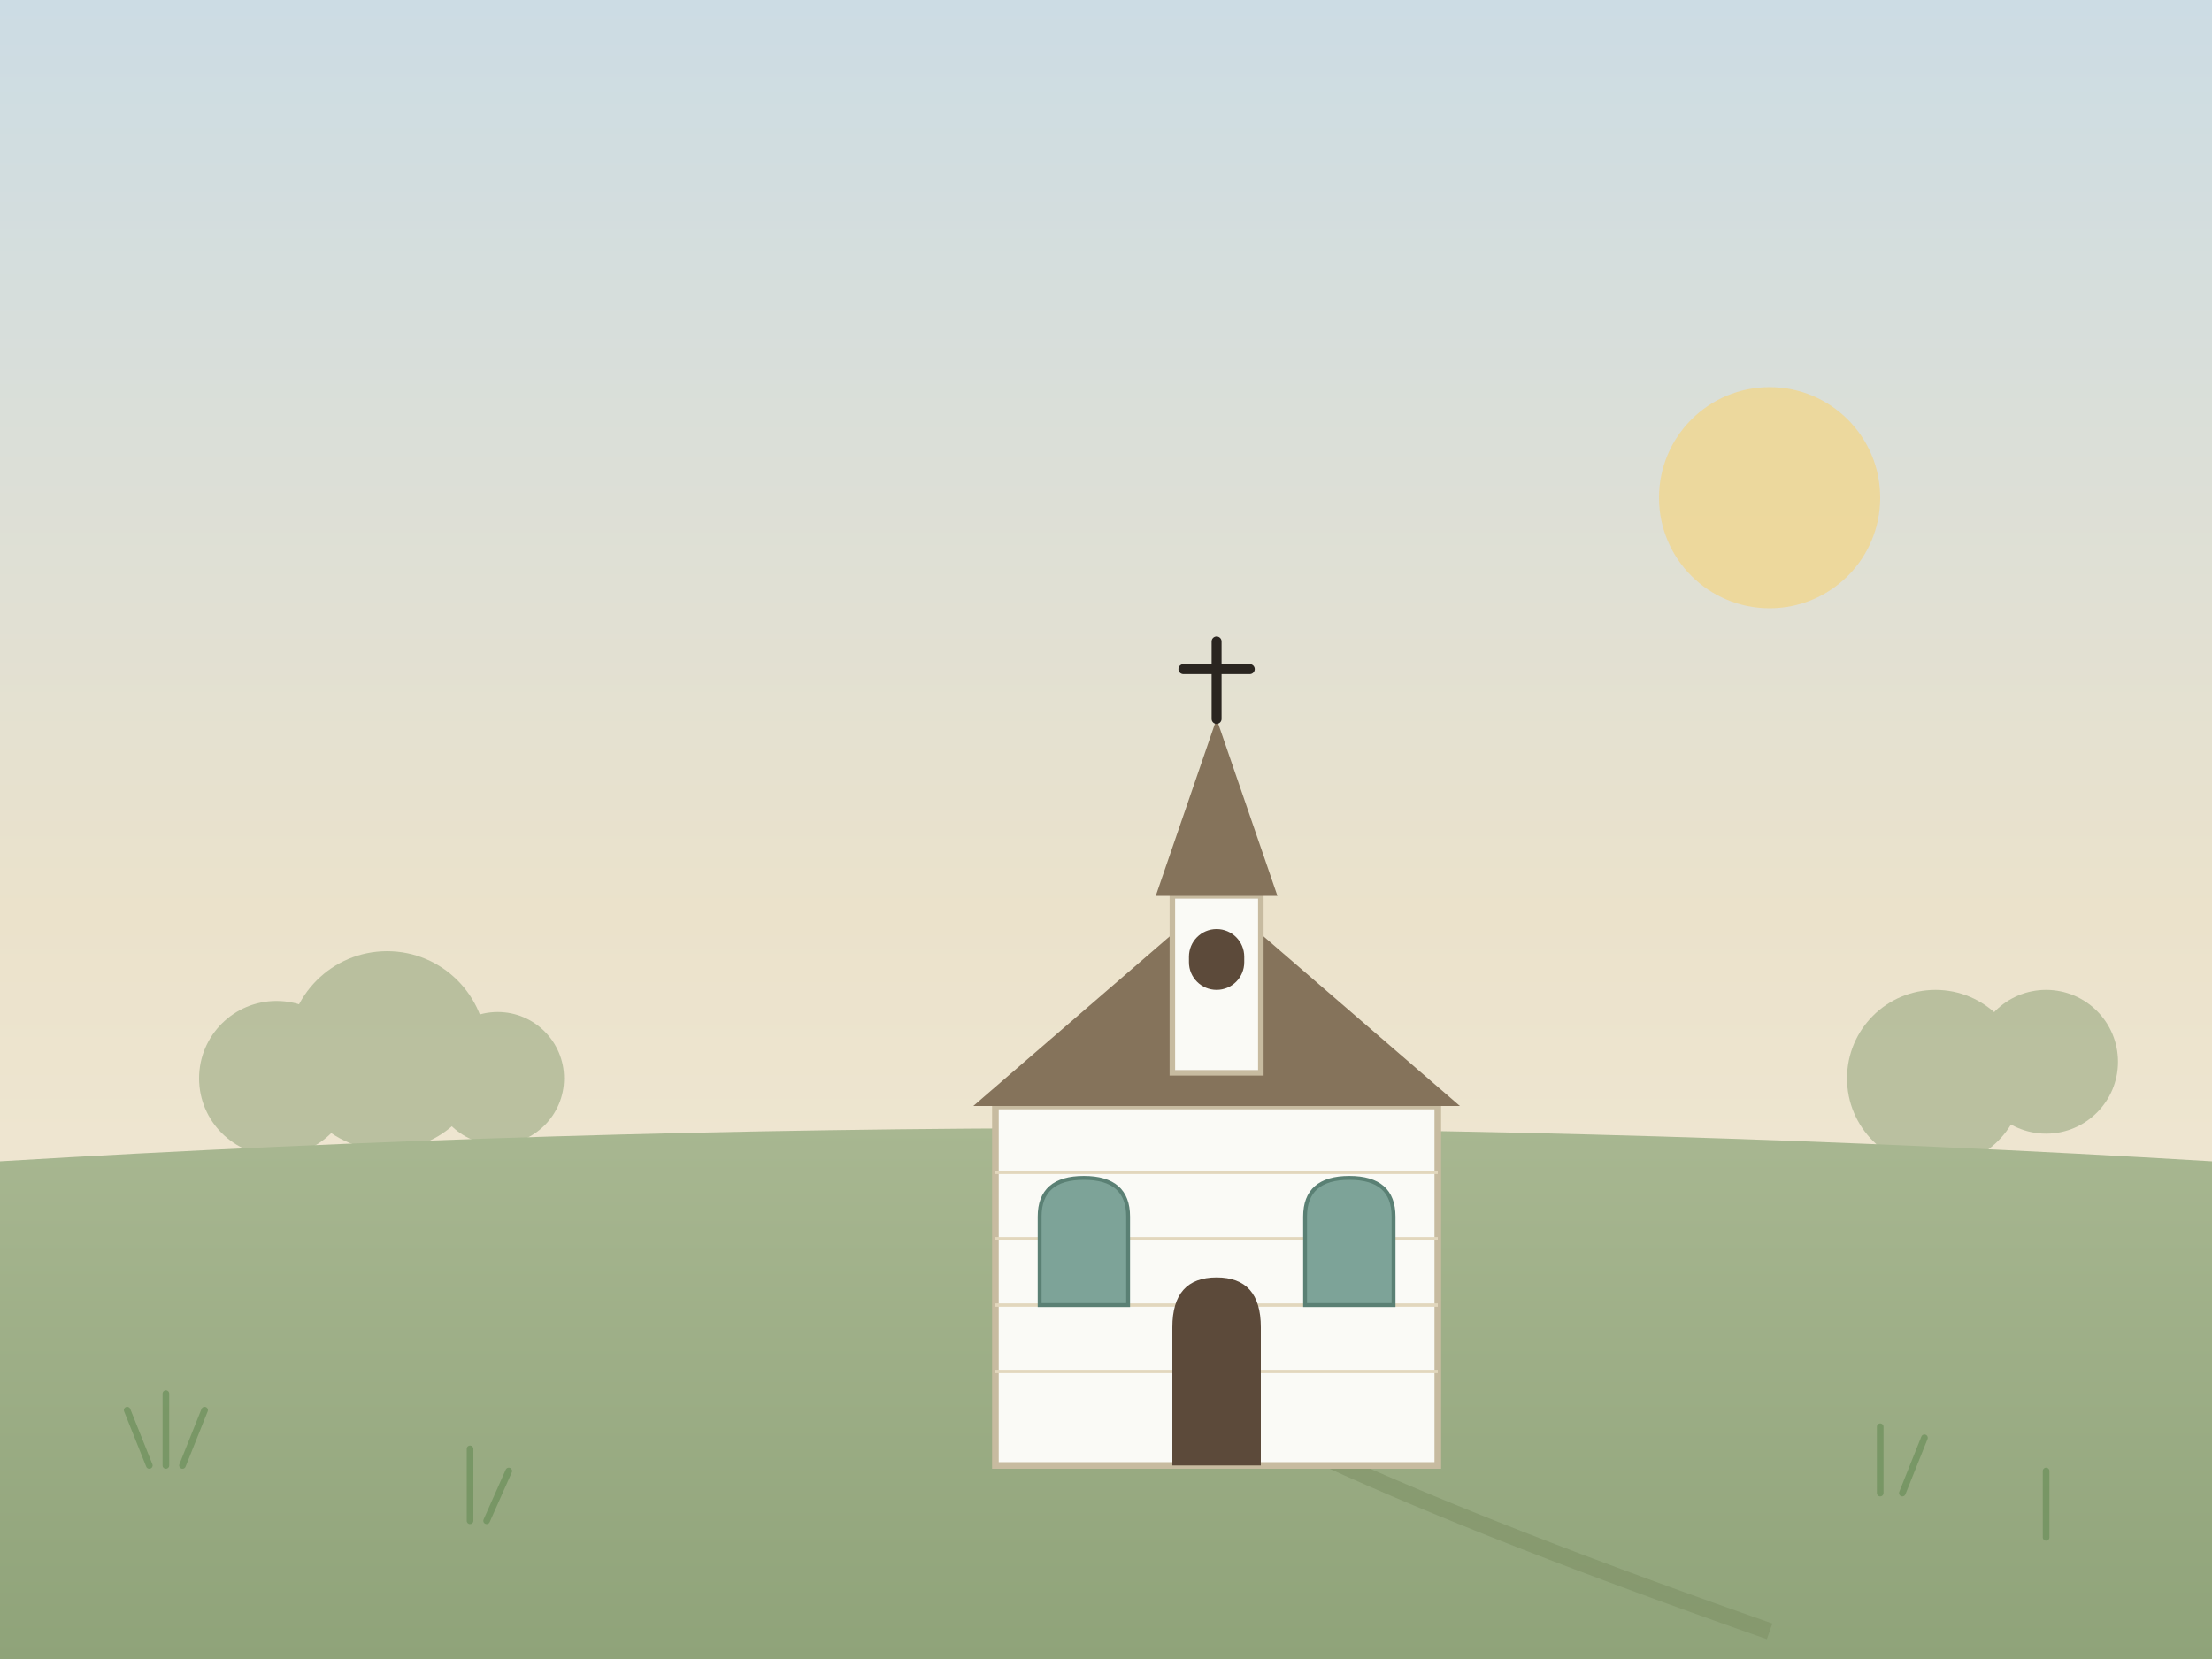
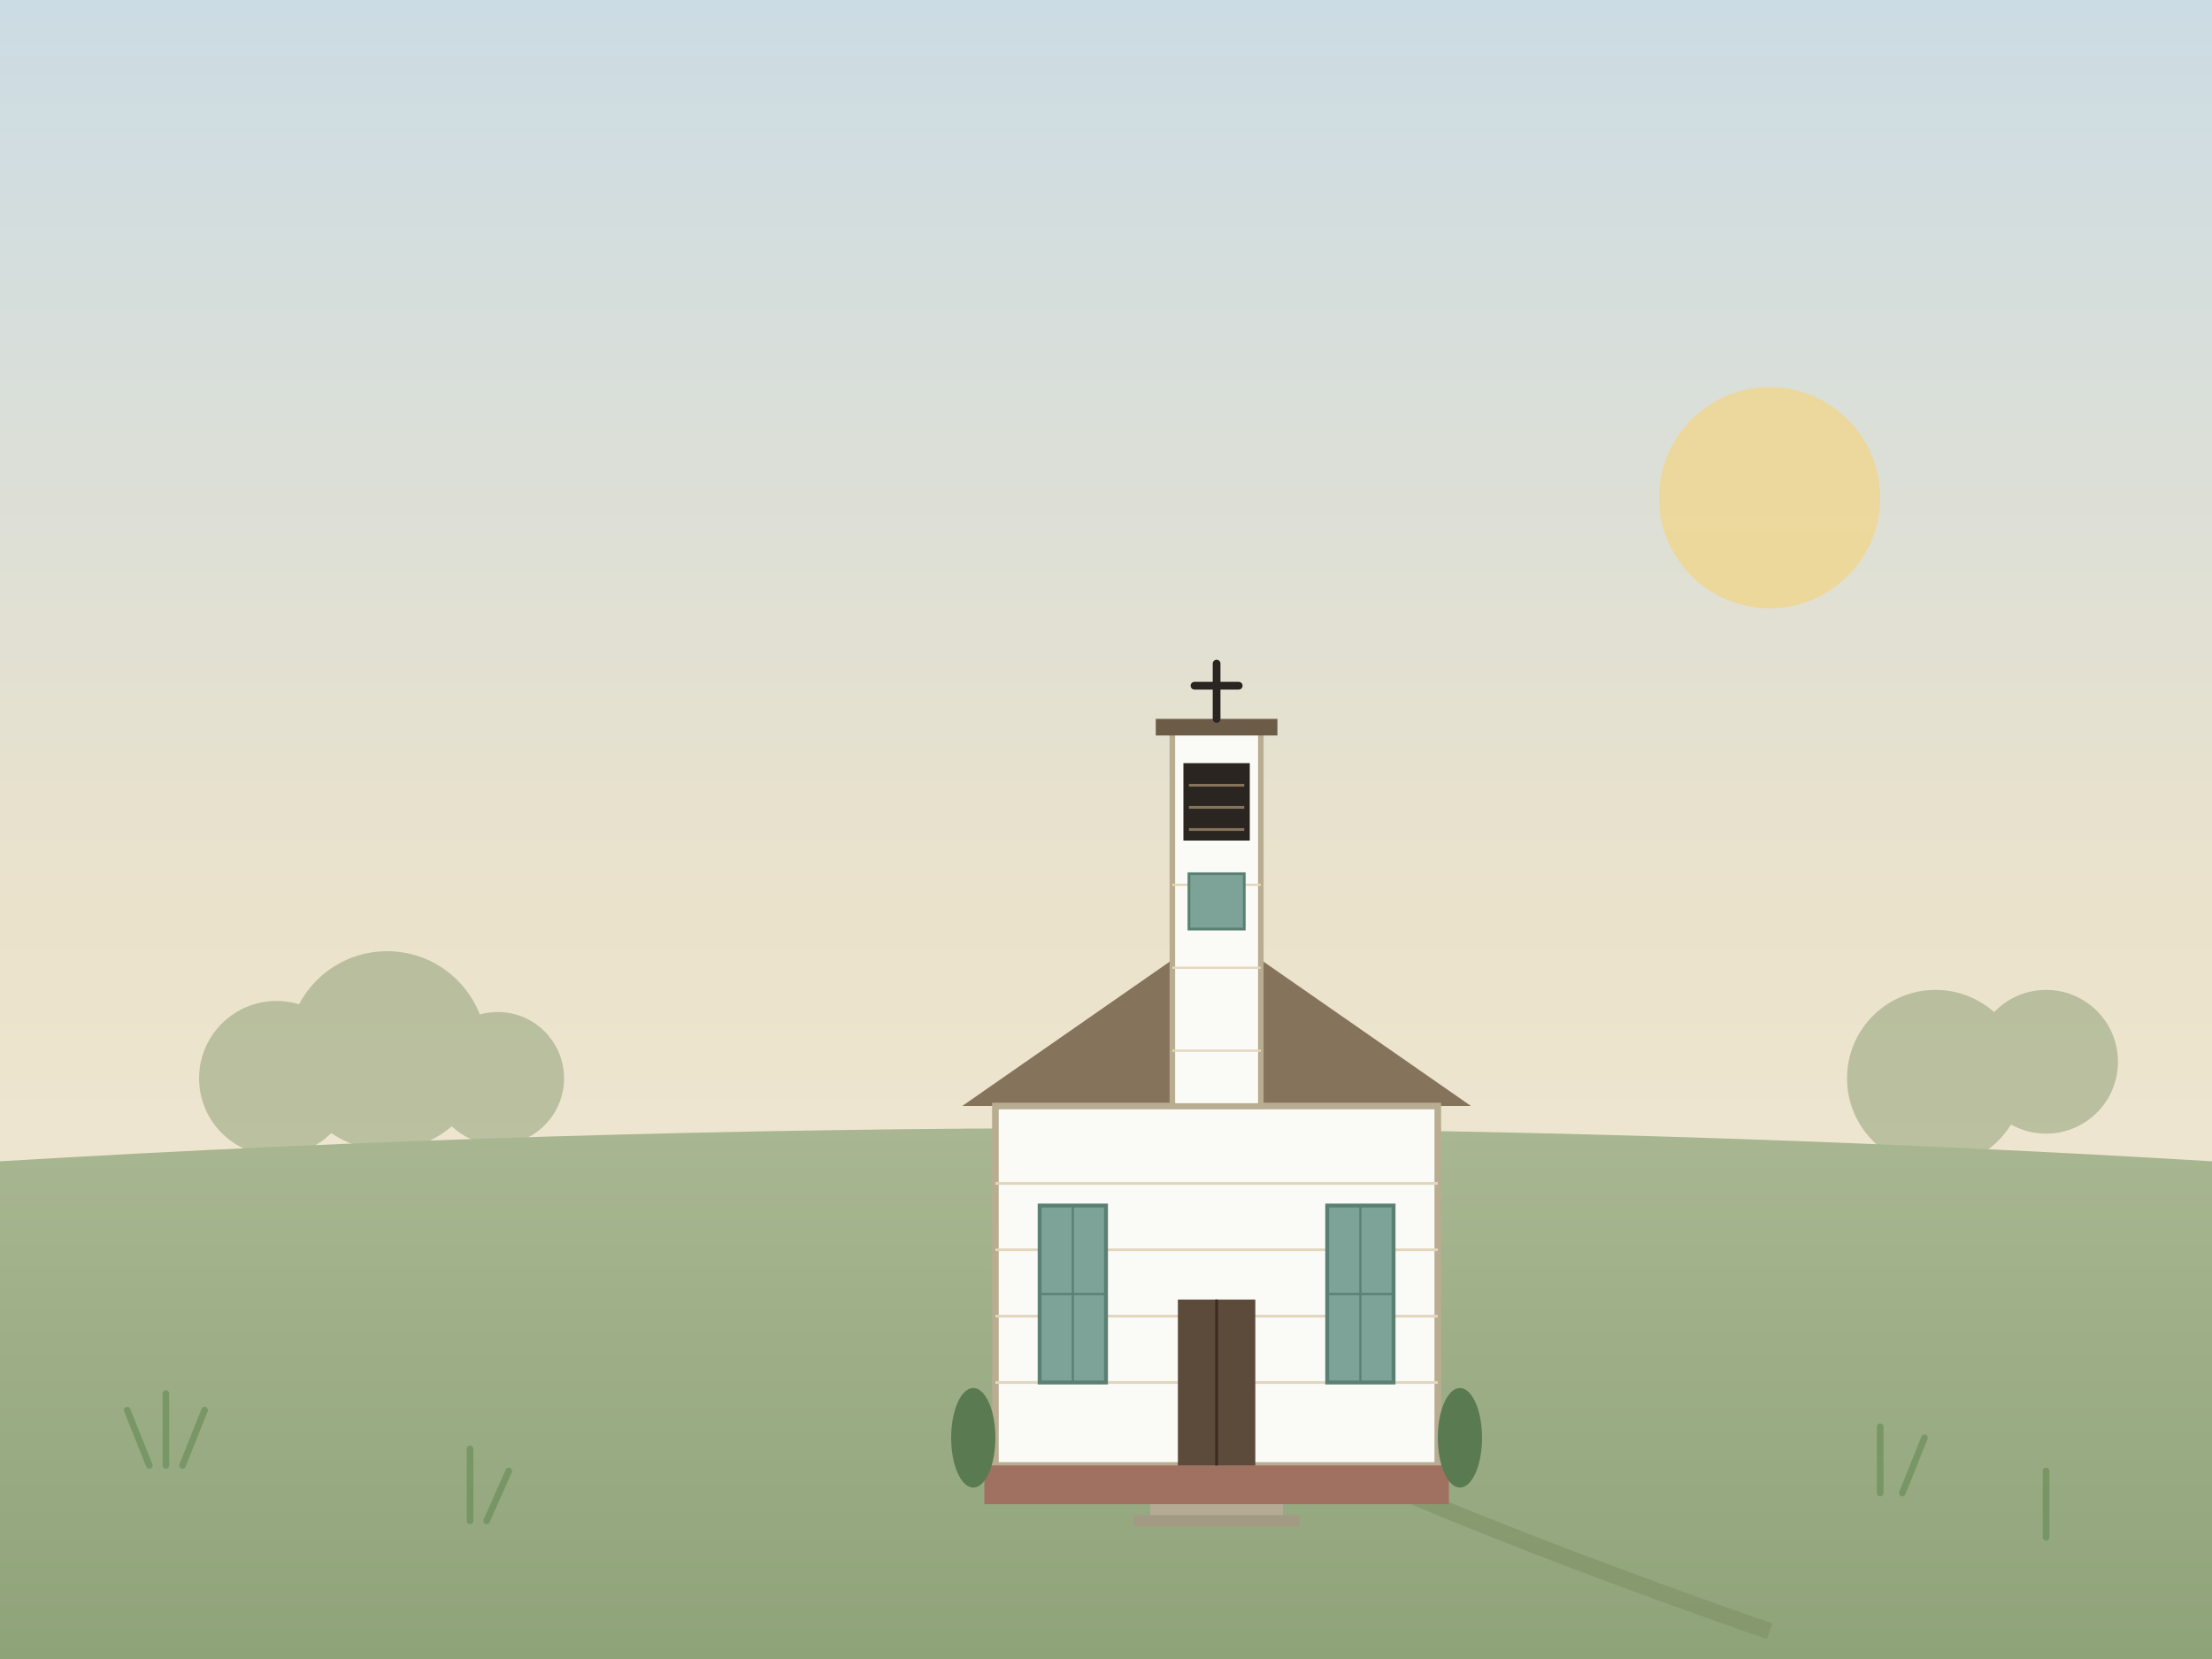
<svg xmlns="http://www.w3.org/2000/svg" viewBox="0 0 400 300" preserveAspectRatio="xMidYMid slice" role="img" aria-label="Summer afternoon, church exterior">
  <defs>
    <linearGradient id="g1sky" x1="0" y1="0" x2="0" y2="1">
      <stop offset="0%" stop-color="#CCDCE4" />
      <stop offset="55%" stop-color="#EBE2CB" />
      <stop offset="100%" stop-color="#F4ECDB" />
    </linearGradient>
    <linearGradient id="g1field" x1="0" y1="0" x2="0" y2="1">
      <stop offset="0%" stop-color="#A8B791" />
      <stop offset="100%" stop-color="#8FA379" />
    </linearGradient>
  </defs>
  <rect width="400" height="300" fill="url(#g1sky)" />
  <circle cx="320" cy="90" r="20" fill="#F2D58A" opacity="0.75" />
  <g fill="#8FA379" opacity="0.55">
    <circle cx="50" cy="195" r="14" />
    <circle cx="70" cy="190" r="18" />
    <circle cx="90" cy="195" r="12" />
    <circle cx="350" cy="195" r="16" />
    <circle cx="370" cy="192" r="13" />
  </g>
  <path d="M0 210 Q 200 198 400 210 L 400 300 L 0 300 Z" fill="url(#g1field)" />
  <path d="M200 240 Q 220 260 320 295" stroke="#7E9166" stroke-width="3" fill="none" opacity="0.6" />
  <g transform="translate(120,40)">
-     <rect x="60" y="160" width="80" height="65" fill="#FAFAF6" stroke="#C7BBA0" stroke-width="1.2" />
-     <g stroke="#E2D7BD" stroke-width="0.6">
-       <line x1="60" y1="172" x2="140" y2="172" />
-       <line x1="60" y1="184" x2="140" y2="184" />
-       <line x1="60" y1="196" x2="140" y2="196" />
-       <line x1="60" y1="208" x2="140" y2="208" />
+     <polygon points="54,160 100,128 146,160" fill="#85735B" />
+     <rect x="60" y="160" width="80" height="65" fill="#FAFAF6" stroke="#B8AC91" stroke-width="1.2" />
+     <g stroke="#E2D7BD" stroke-width="0.5">
+       <line x1="60" y1="174" x2="140" y2="174" />
+       <line x1="60" y1="186" x2="140" y2="186" />
+       <line x1="60" y1="198" x2="140" y2="198" />
+       <line x1="60" y1="210" x2="140" y2="210" />
    </g>
-     <polygon points="56,160 144,160 100,122" fill="#85735B" />
-     <rect x="92" y="122" width="16" height="32" fill="#FAFAF6" stroke="#C7BBA0" stroke-width="1" />
-     <rect x="95" y="128" width="10" height="11" fill="#5C4A3A" rx="5" />
-     <polygon points="89,122 111,122 100,90" fill="#85735B" />
-     <line x1="100" y1="76" x2="100" y2="90" stroke="#2A2520" stroke-width="1.8" stroke-linecap="round" />
-     <line x1="94" y1="81" x2="106" y2="81" stroke="#2A2520" stroke-width="1.8" stroke-linecap="round" />
-     <path d="M68 196 L 68 180 Q 68 173 76 173 Q 84 173 84 180 L 84 196 Z" fill="#7DA398" stroke="#5A8074" stroke-width="0.7" />
-     <path d="M116 196 L 116 180 Q 116 173 124 173 Q 132 173 132 180 L 132 196 Z" fill="#7DA398" stroke="#5A8074" stroke-width="0.7" />
-     <path d="M92 225 L 92 200 Q 92 191 100 191 Q 108 191 108 200 L 108 225 Z" fill="#5C4A3A" />
+     <rect x="58" y="225" width="84" height="7" fill="#A07060" />
+     <rect x="92" y="92" width="16" height="68" fill="#FAFAF6" stroke="#B8AC91" stroke-width="1" />
+     <g stroke="#E2D7BD" stroke-width="0.4">
+       <line x1="92" y1="120" x2="108" y2="120" />
+       <line x1="92" y1="135" x2="108" y2="135" />
+       <line x1="92" y1="150" x2="108" y2="150" />
+     </g>
+     <rect x="94" y="98" width="12" height="14" fill="#2A2520" />
+     <g stroke="#85735B" stroke-width="0.5">
+       <line x1="95" y1="102" x2="105" y2="102" />
+       <line x1="95" y1="106" x2="105" y2="106" />
+       <line x1="95" y1="110" x2="105" y2="110" />
+     </g>
+     <rect x="89" y="90" width="22" height="3" fill="#6B5B47" />
+     <line x1="100" y1="80" x2="100" y2="90" stroke="#2A2520" stroke-width="1.4" stroke-linecap="round" />
+     <line x1="96" y1="84" x2="104" y2="84" stroke="#2A2520" stroke-width="1.4" stroke-linecap="round" />
+     <rect x="95" y="118" width="10" height="10" fill="#7DA398" stroke="#5A8074" stroke-width="0.5" />
+     <rect x="68" y="178" width="12" height="32" fill="#7DA398" stroke="#5A8074" stroke-width="0.7" />
+     <line x1="74" y1="178" x2="74" y2="210" stroke="#5A8074" stroke-width="0.4" />
+     <line x1="68" y1="194" x2="80" y2="194" stroke="#5A8074" stroke-width="0.4" />
+     <rect x="120" y="178" width="12" height="32" fill="#7DA398" stroke="#5A8074" stroke-width="0.7" />
+     <line x1="126" y1="178" x2="126" y2="210" stroke="#5A8074" stroke-width="0.4" />
+     <line x1="120" y1="194" x2="132" y2="194" stroke="#5A8074" stroke-width="0.4" />
+     <rect x="93" y="195" width="7" height="30" fill="#5C4A3A" />
+     <rect x="100" y="195" width="7" height="30" fill="#5C4A3A" />
+     <line x1="100" y1="195" x2="100" y2="225" stroke="#3A2D20" stroke-width="0.5" />
+     <rect x="88" y="232" width="24" height="2" fill="#B5AB94" />
+     <rect x="85" y="234" width="30" height="2" fill="#A39A85" />
+     <ellipse cx="56" cy="220" rx="4" ry="9" fill="#5A7A52" />
+     <ellipse cx="144" cy="220" rx="4" ry="9" fill="#5A7A52" />
  </g>
  <g stroke="#6B8E5A" stroke-width="1.2" stroke-linecap="round" opacity="0.7">
    <line x1="30" y1="265" x2="30" y2="252" />
    <line x1="33" y1="265" x2="37" y2="255" />
    <line x1="27" y1="265" x2="23" y2="255" />
    <line x1="85" y1="275" x2="85" y2="262" />
    <line x1="88" y1="275" x2="92" y2="266" />
    <line x1="340" y1="270" x2="340" y2="258" />
    <line x1="344" y1="270" x2="348" y2="260" />
    <line x1="370" y1="278" x2="370" y2="266" />
  </g>
</svg>
